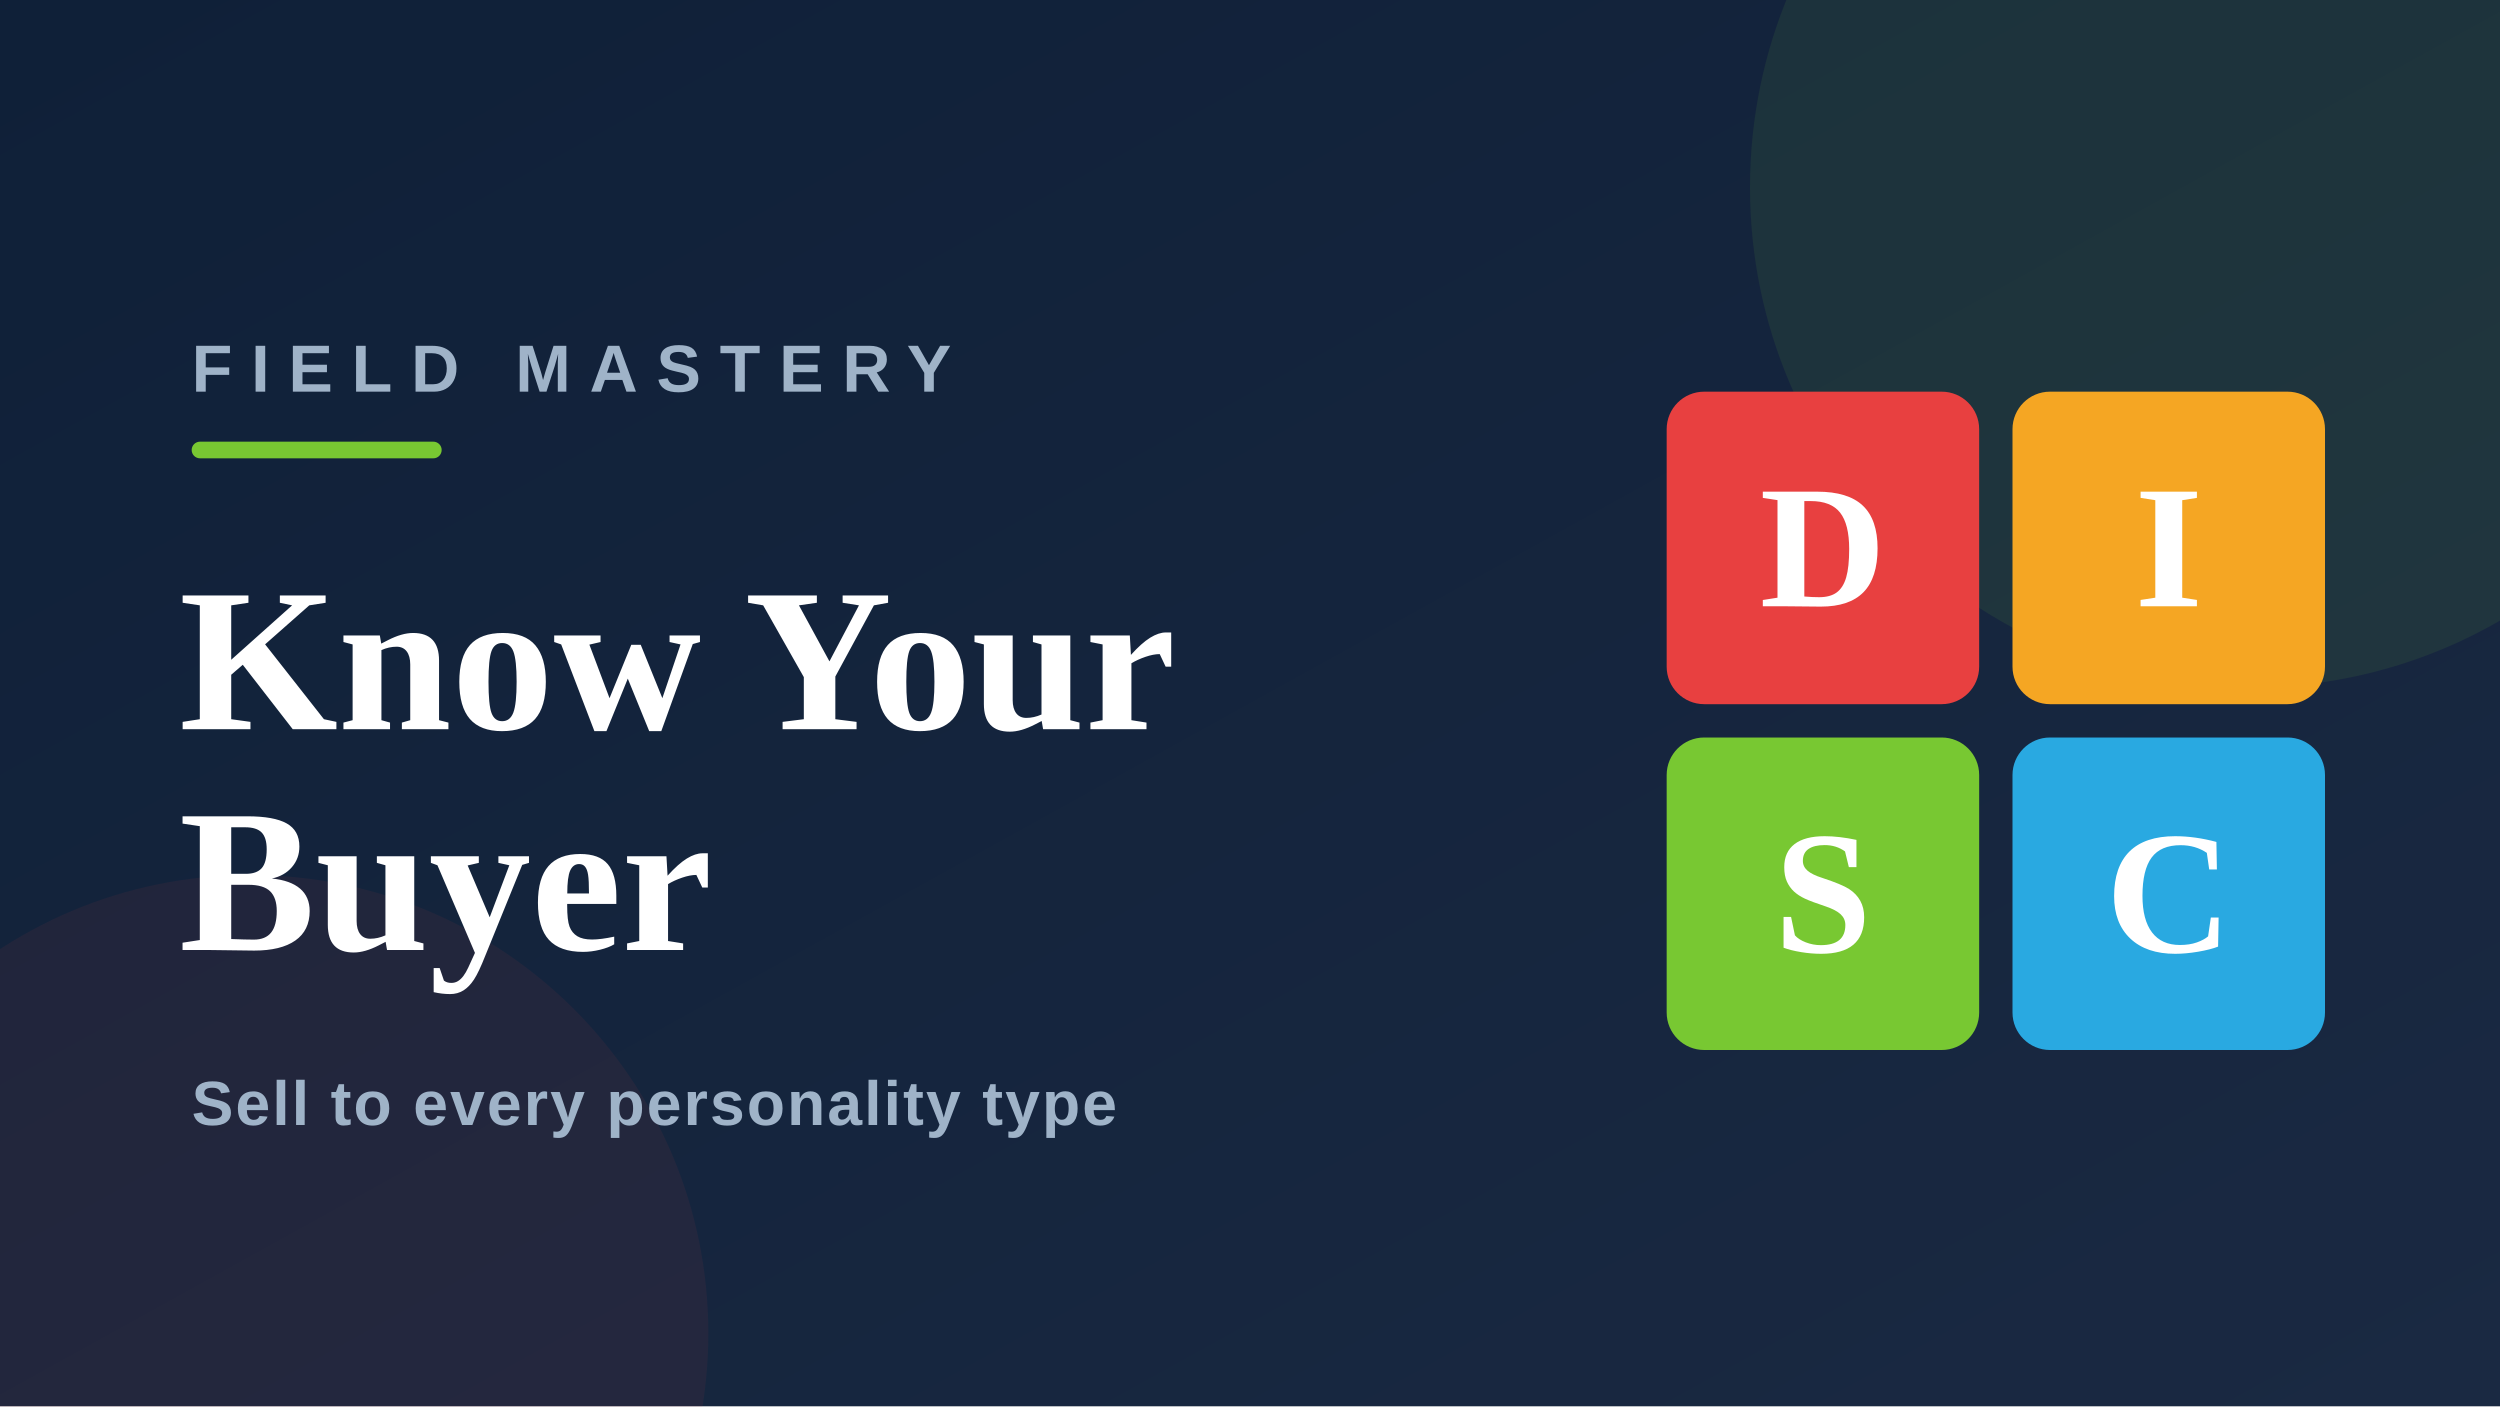
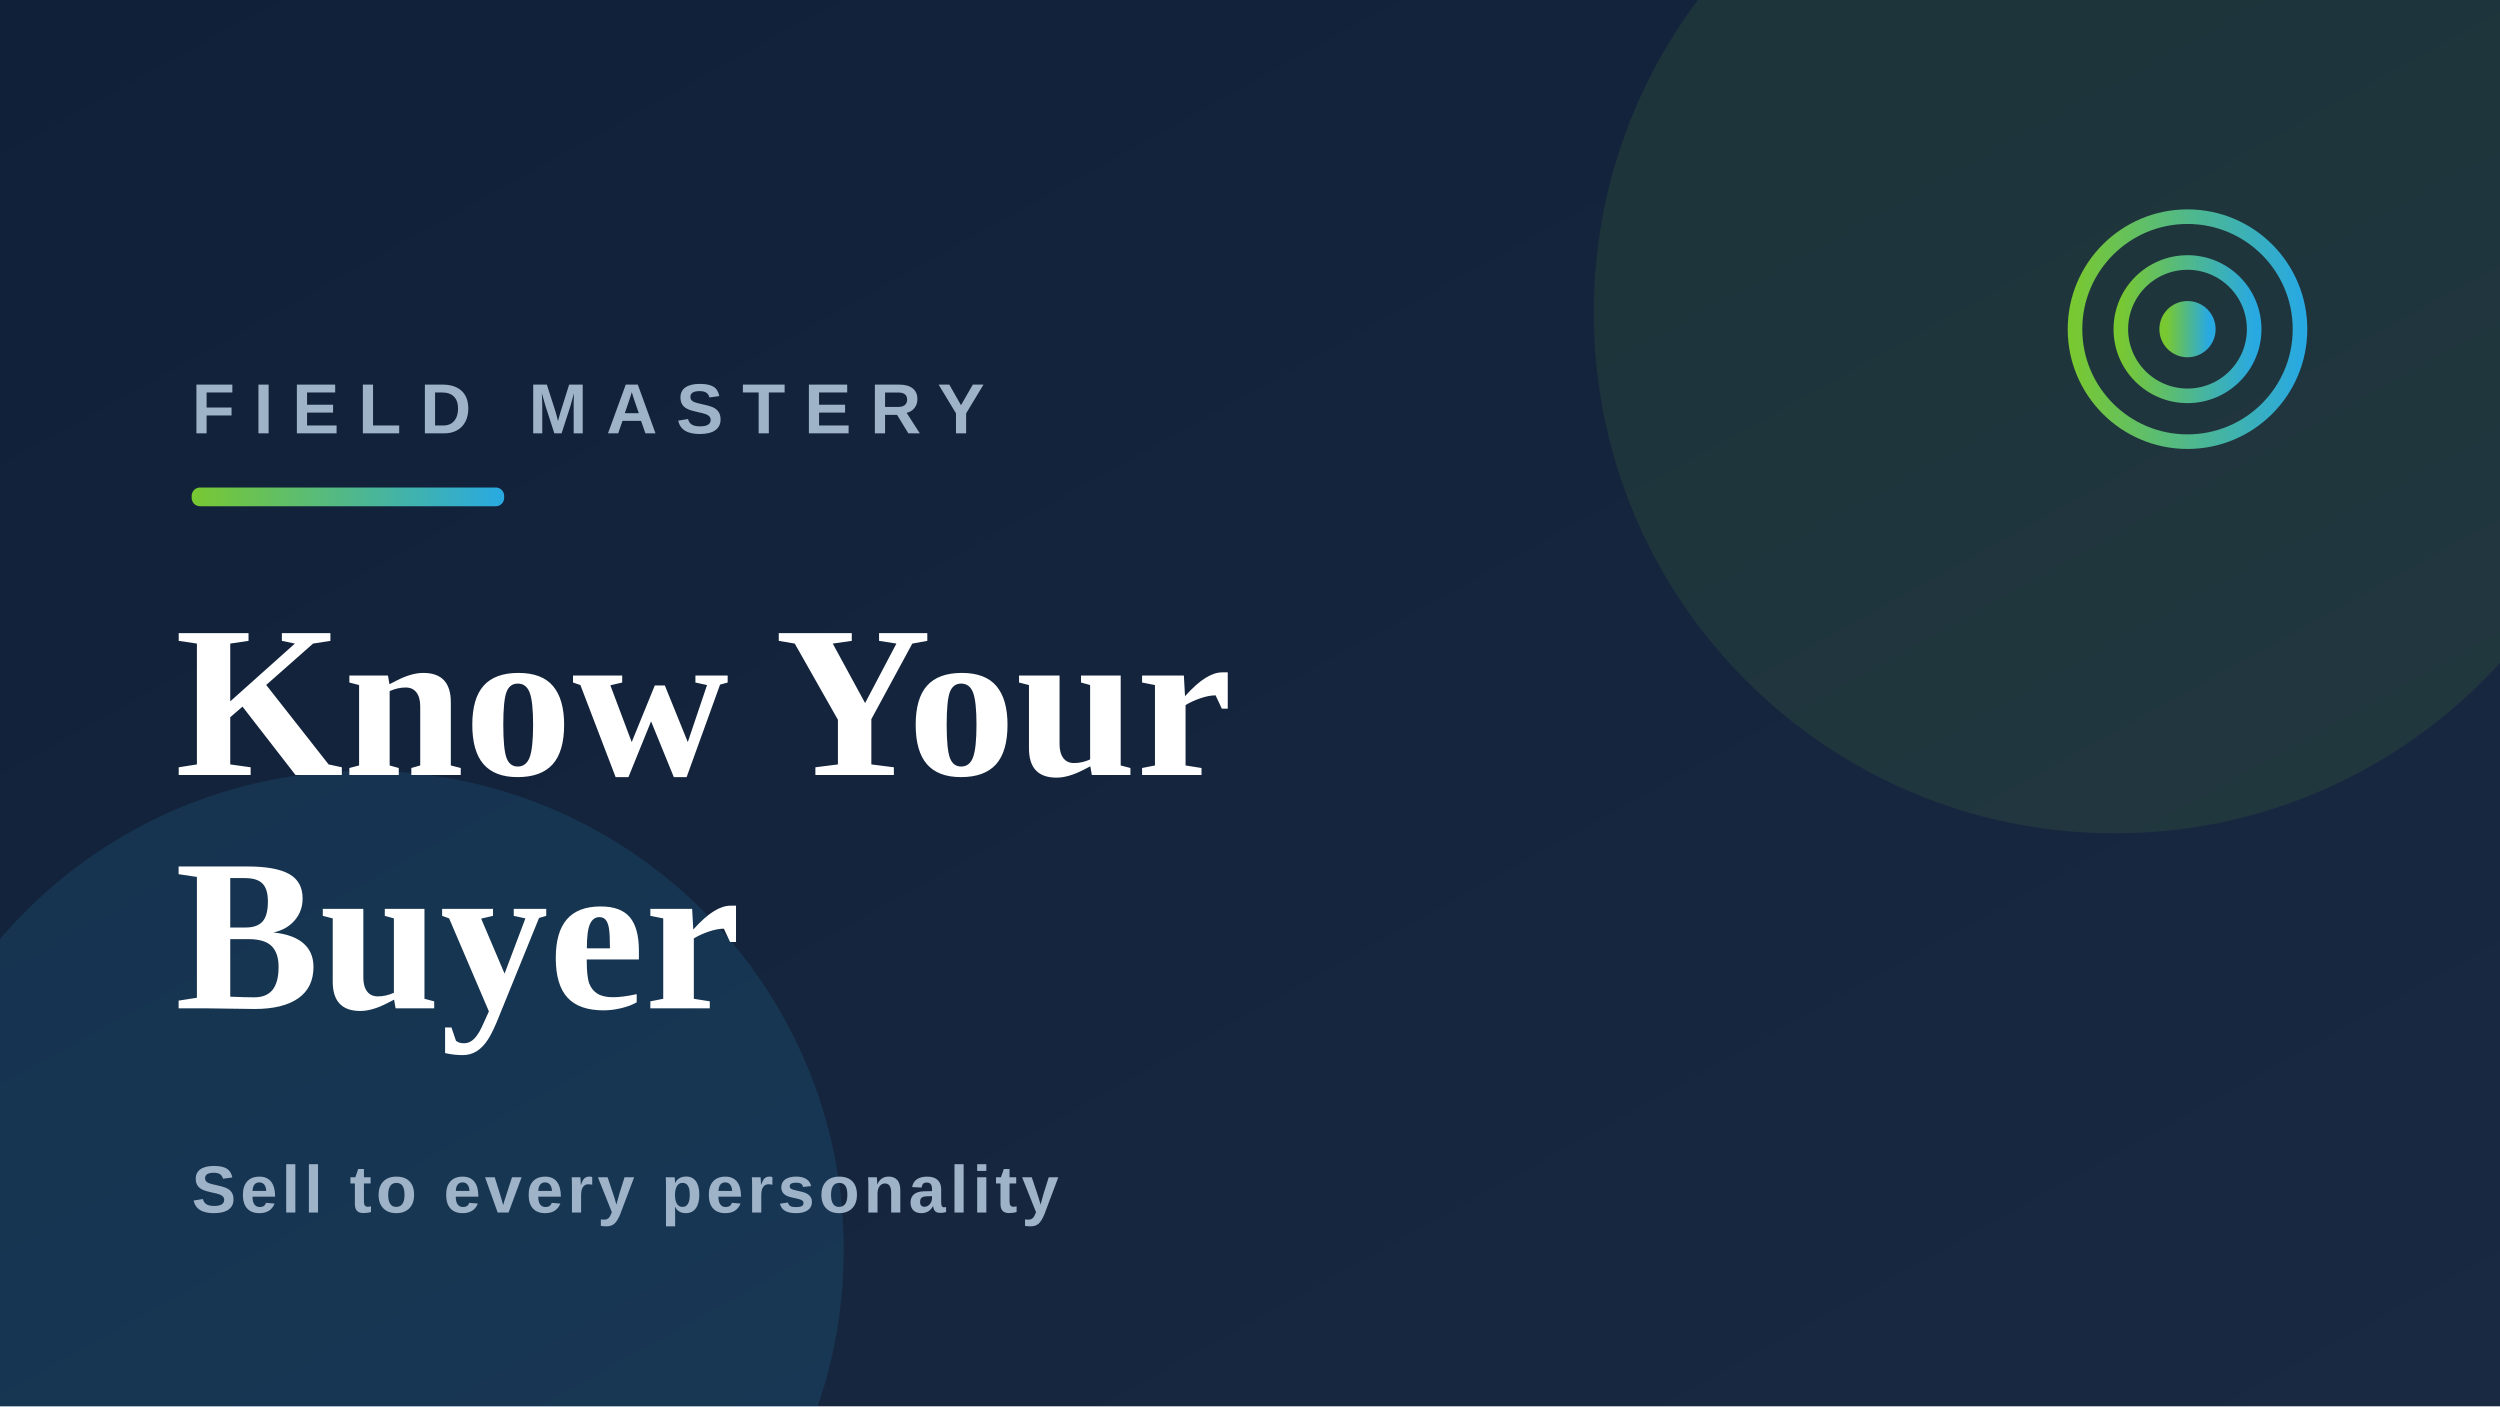
<svg xmlns="http://www.w3.org/2000/svg" viewBox="0 0 1200 675" width="1200" height="675">
  <defs>
    <linearGradient id="bg" x1="0" y1="0" x2="1" y2="1">
      <stop offset="0" stop-color="#0F2038" />
      <stop offset="1" stop-color="#1A2942" />
    </linearGradient>
+     <linearGradient id="acc" x1="0" y1="0" x2="1" y2="0">
+       <stop offset="0" stop-color="#78C832" />
+       <stop offset="1" stop-color="#29A9E1" />
+     </linearGradient>
  </defs>
  <rect width="1200" height="675" fill="url(#bg)" />
-   <circle cx="1080" cy="90" r="240" fill="#78C832" opacity="0.09" />
-   <circle cx="120" cy="640" r="220" fill="#E84040" opacity="0.07" />
-   <text x="92" y="188" fill="#9FB3C8" font-family="'Helvetica Neue',Arial,sans-serif" font-size="32" font-weight="700" letter-spacing="9">FIELD MASTERY</text>
-   <rect x="92" y="212" width="120" height="8" rx="4" fill="#78C832" />
-   <text x="86" y="350" fill="#FFFFFF" font-family="Georgia,'Times New Roman',serif" font-size="98" font-weight="700">Know Your</text>
-   <text x="86" y="456" fill="#FFFFFF" font-family="Georgia,'Times New Roman',serif" font-size="98" font-weight="700">Buyer</text>
-   <text x="92" y="540" fill="#9FB3C8" font-family="'Helvetica Neue',Arial,sans-serif" font-size="30" font-weight="600" letter-spacing="1">Sell to every personality type</text>
-   <g font-family="Georgia,'Times New Roman',serif" font-size="84" font-weight="700" fill="#FFFFFF" text-anchor="middle">
-     <rect x="800" y="188" width="150" height="150" rx="18" fill="#E84040" />
-     <rect x="966" y="188" width="150" height="150" rx="18" fill="#F5A623" />
-     <rect x="800" y="354" width="150" height="150" rx="18" fill="#78C832" />
-     <rect x="966" y="354" width="150" height="150" rx="18" fill="#29A9E1" />
-     <text x="875" y="291">D</text>
-     <text x="1041" y="291">I</text>
-     <text x="875" y="457">S</text>
-     <text x="1041" y="457">C</text>
+   <circle cx="1015" cy="150" r="250" fill="#78C832" opacity="0.10" />
+   <circle cx="175" cy="600" r="230" fill="#29A9E1" opacity="0.13" />
+   <g transform="translate(992,100)" fill="none" stroke="url(#acc)" stroke-width="7">
+     <circle cx="58" cy="58" r="54" />
+     <circle cx="58" cy="58" r="32" />
+     <circle cx="58" cy="58" r="10" fill="url(#acc)" />
  </g>
+   <text x="92" y="208" fill="#9FB3C8" font-family="'Helvetica Neue',Arial,sans-serif" font-size="34" font-weight="700" letter-spacing="9">FIELD MASTERY</text>
+   <rect x="92" y="234" width="150" height="9" rx="4" fill="url(#acc)" />
+   <text x="84" y="372" fill="#FFFFFF" font-family="Georgia,'Times New Roman',serif" font-size="104" font-weight="700">Know Your</text>
+   <text x="84" y="484" fill="#FFFFFF" font-family="Georgia,'Times New Roman',serif" font-size="104" font-weight="700">Buyer</text>
+   <text x="92" y="582" fill="#9FB3C8" font-family="'Helvetica Neue',Arial,sans-serif" font-size="32" font-weight="600" letter-spacing="2">Sell to every personality</text>
</svg>
